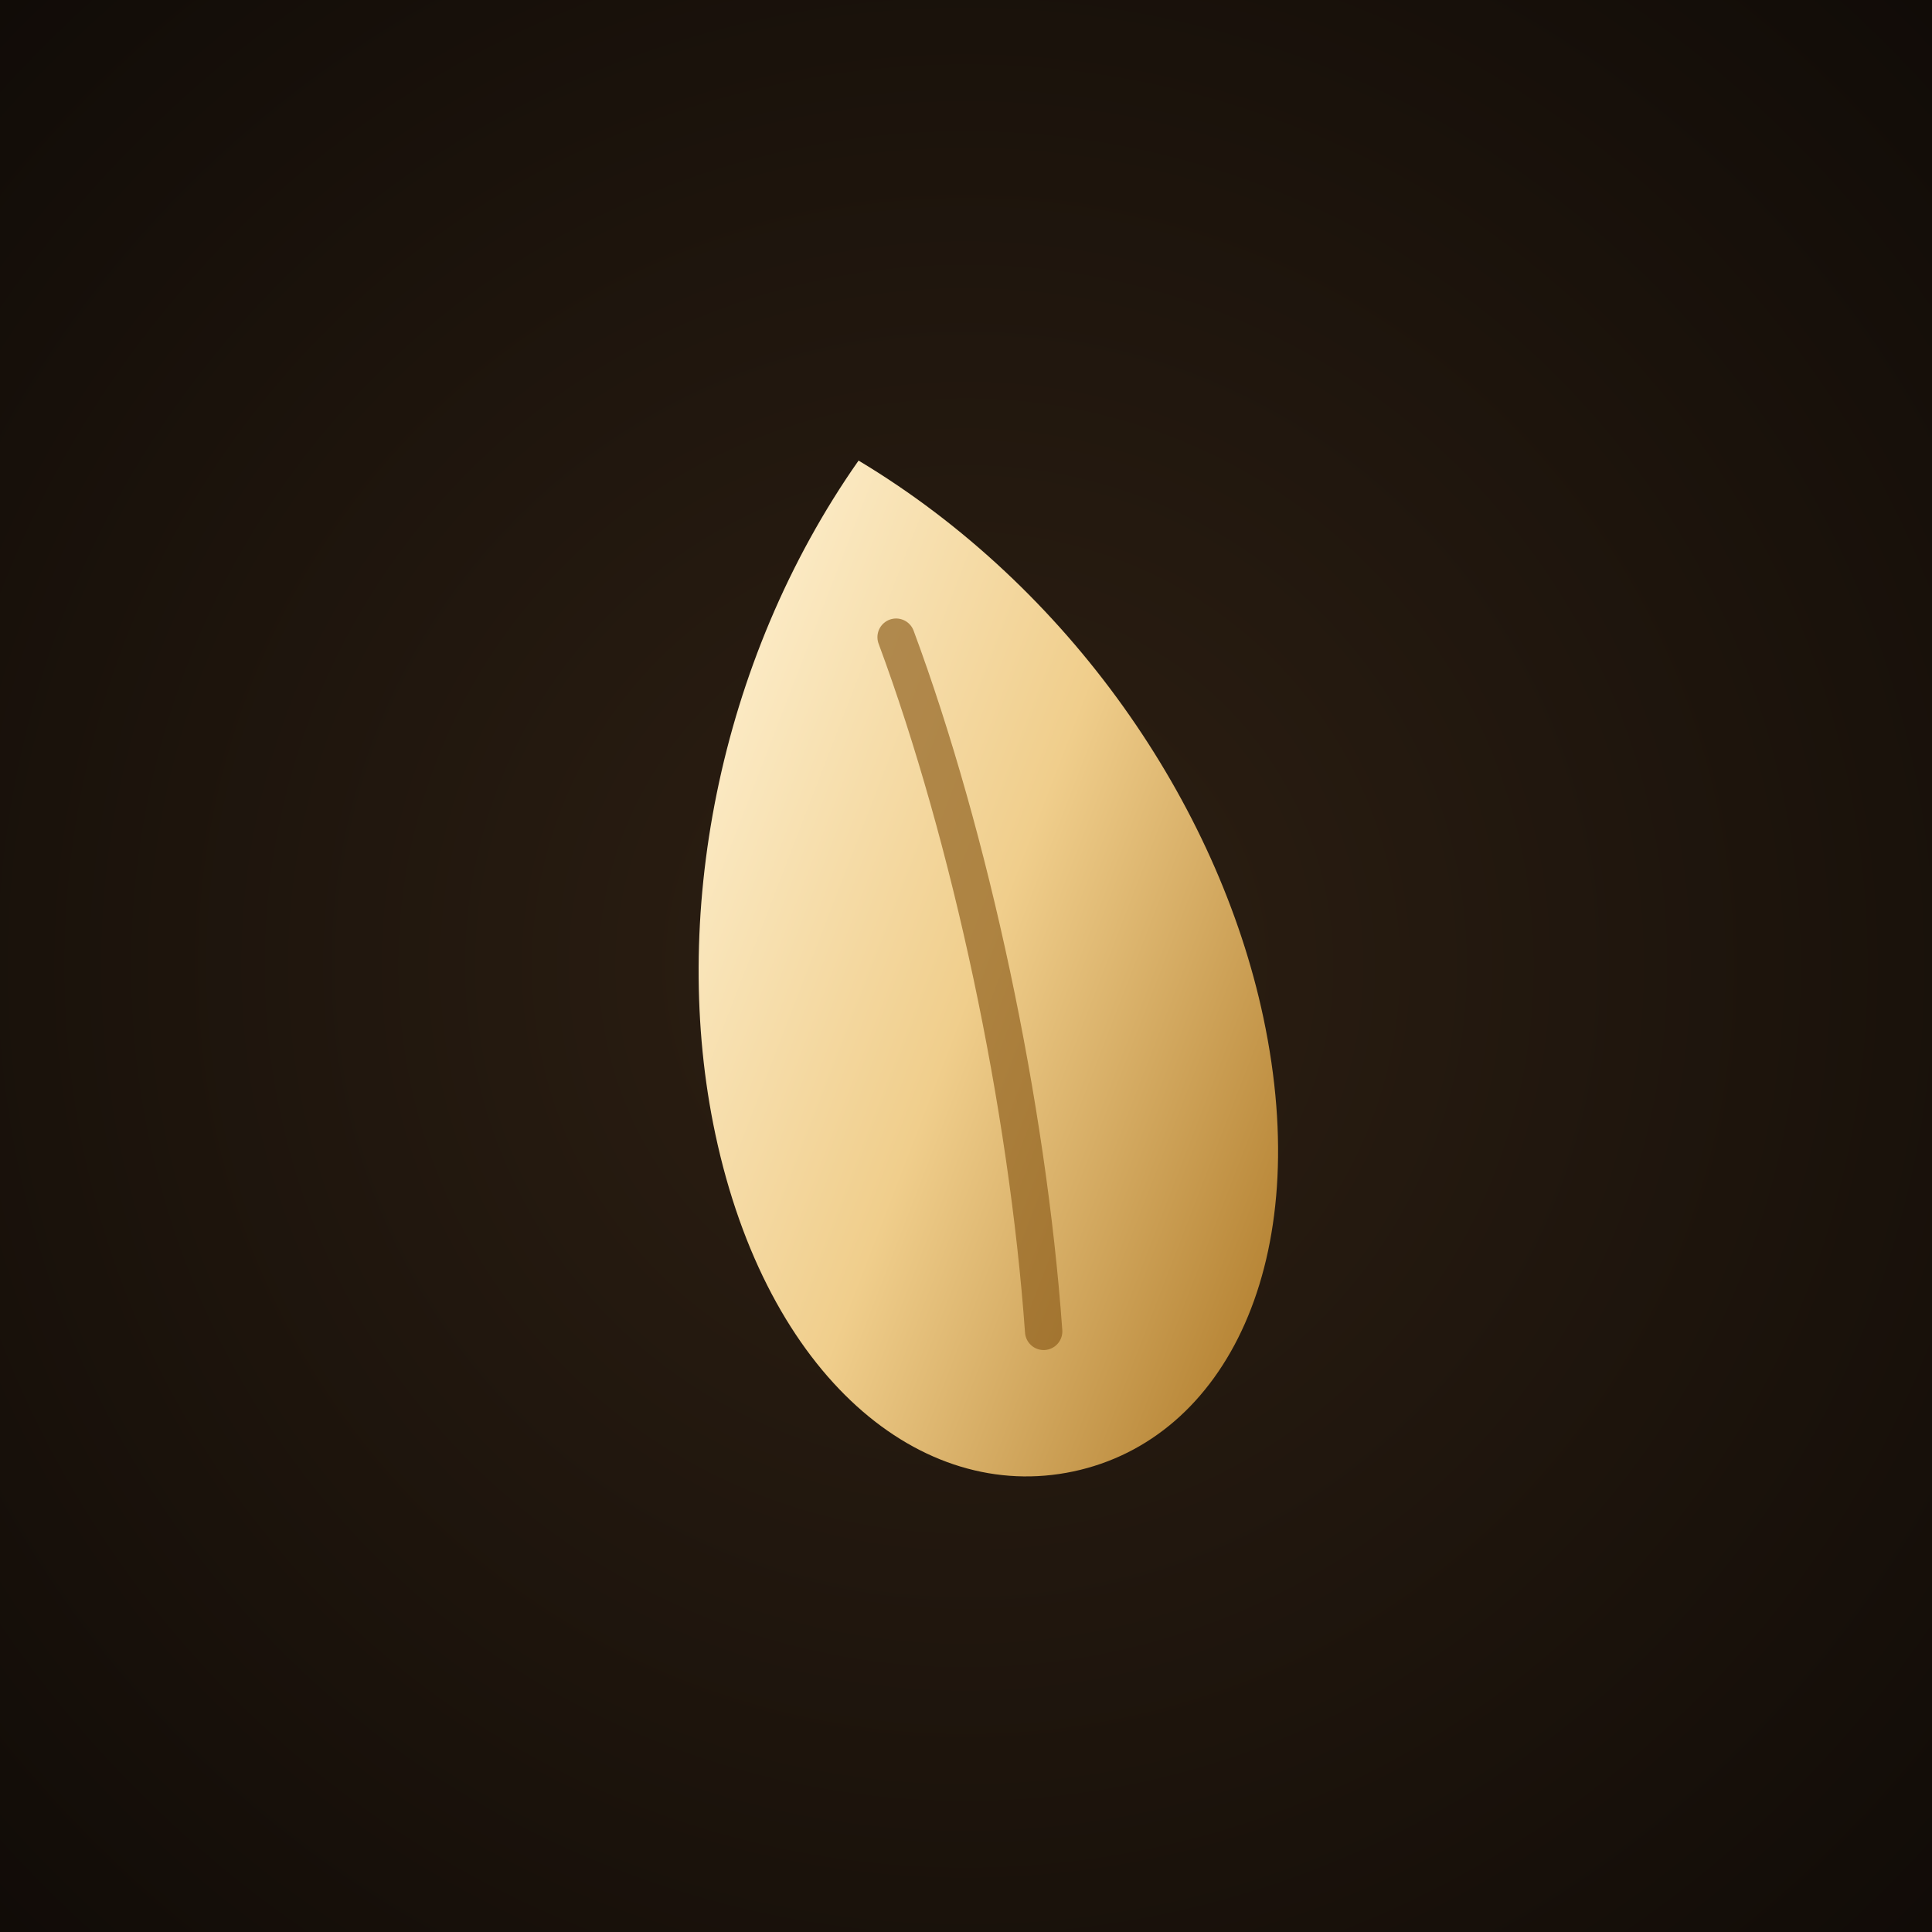
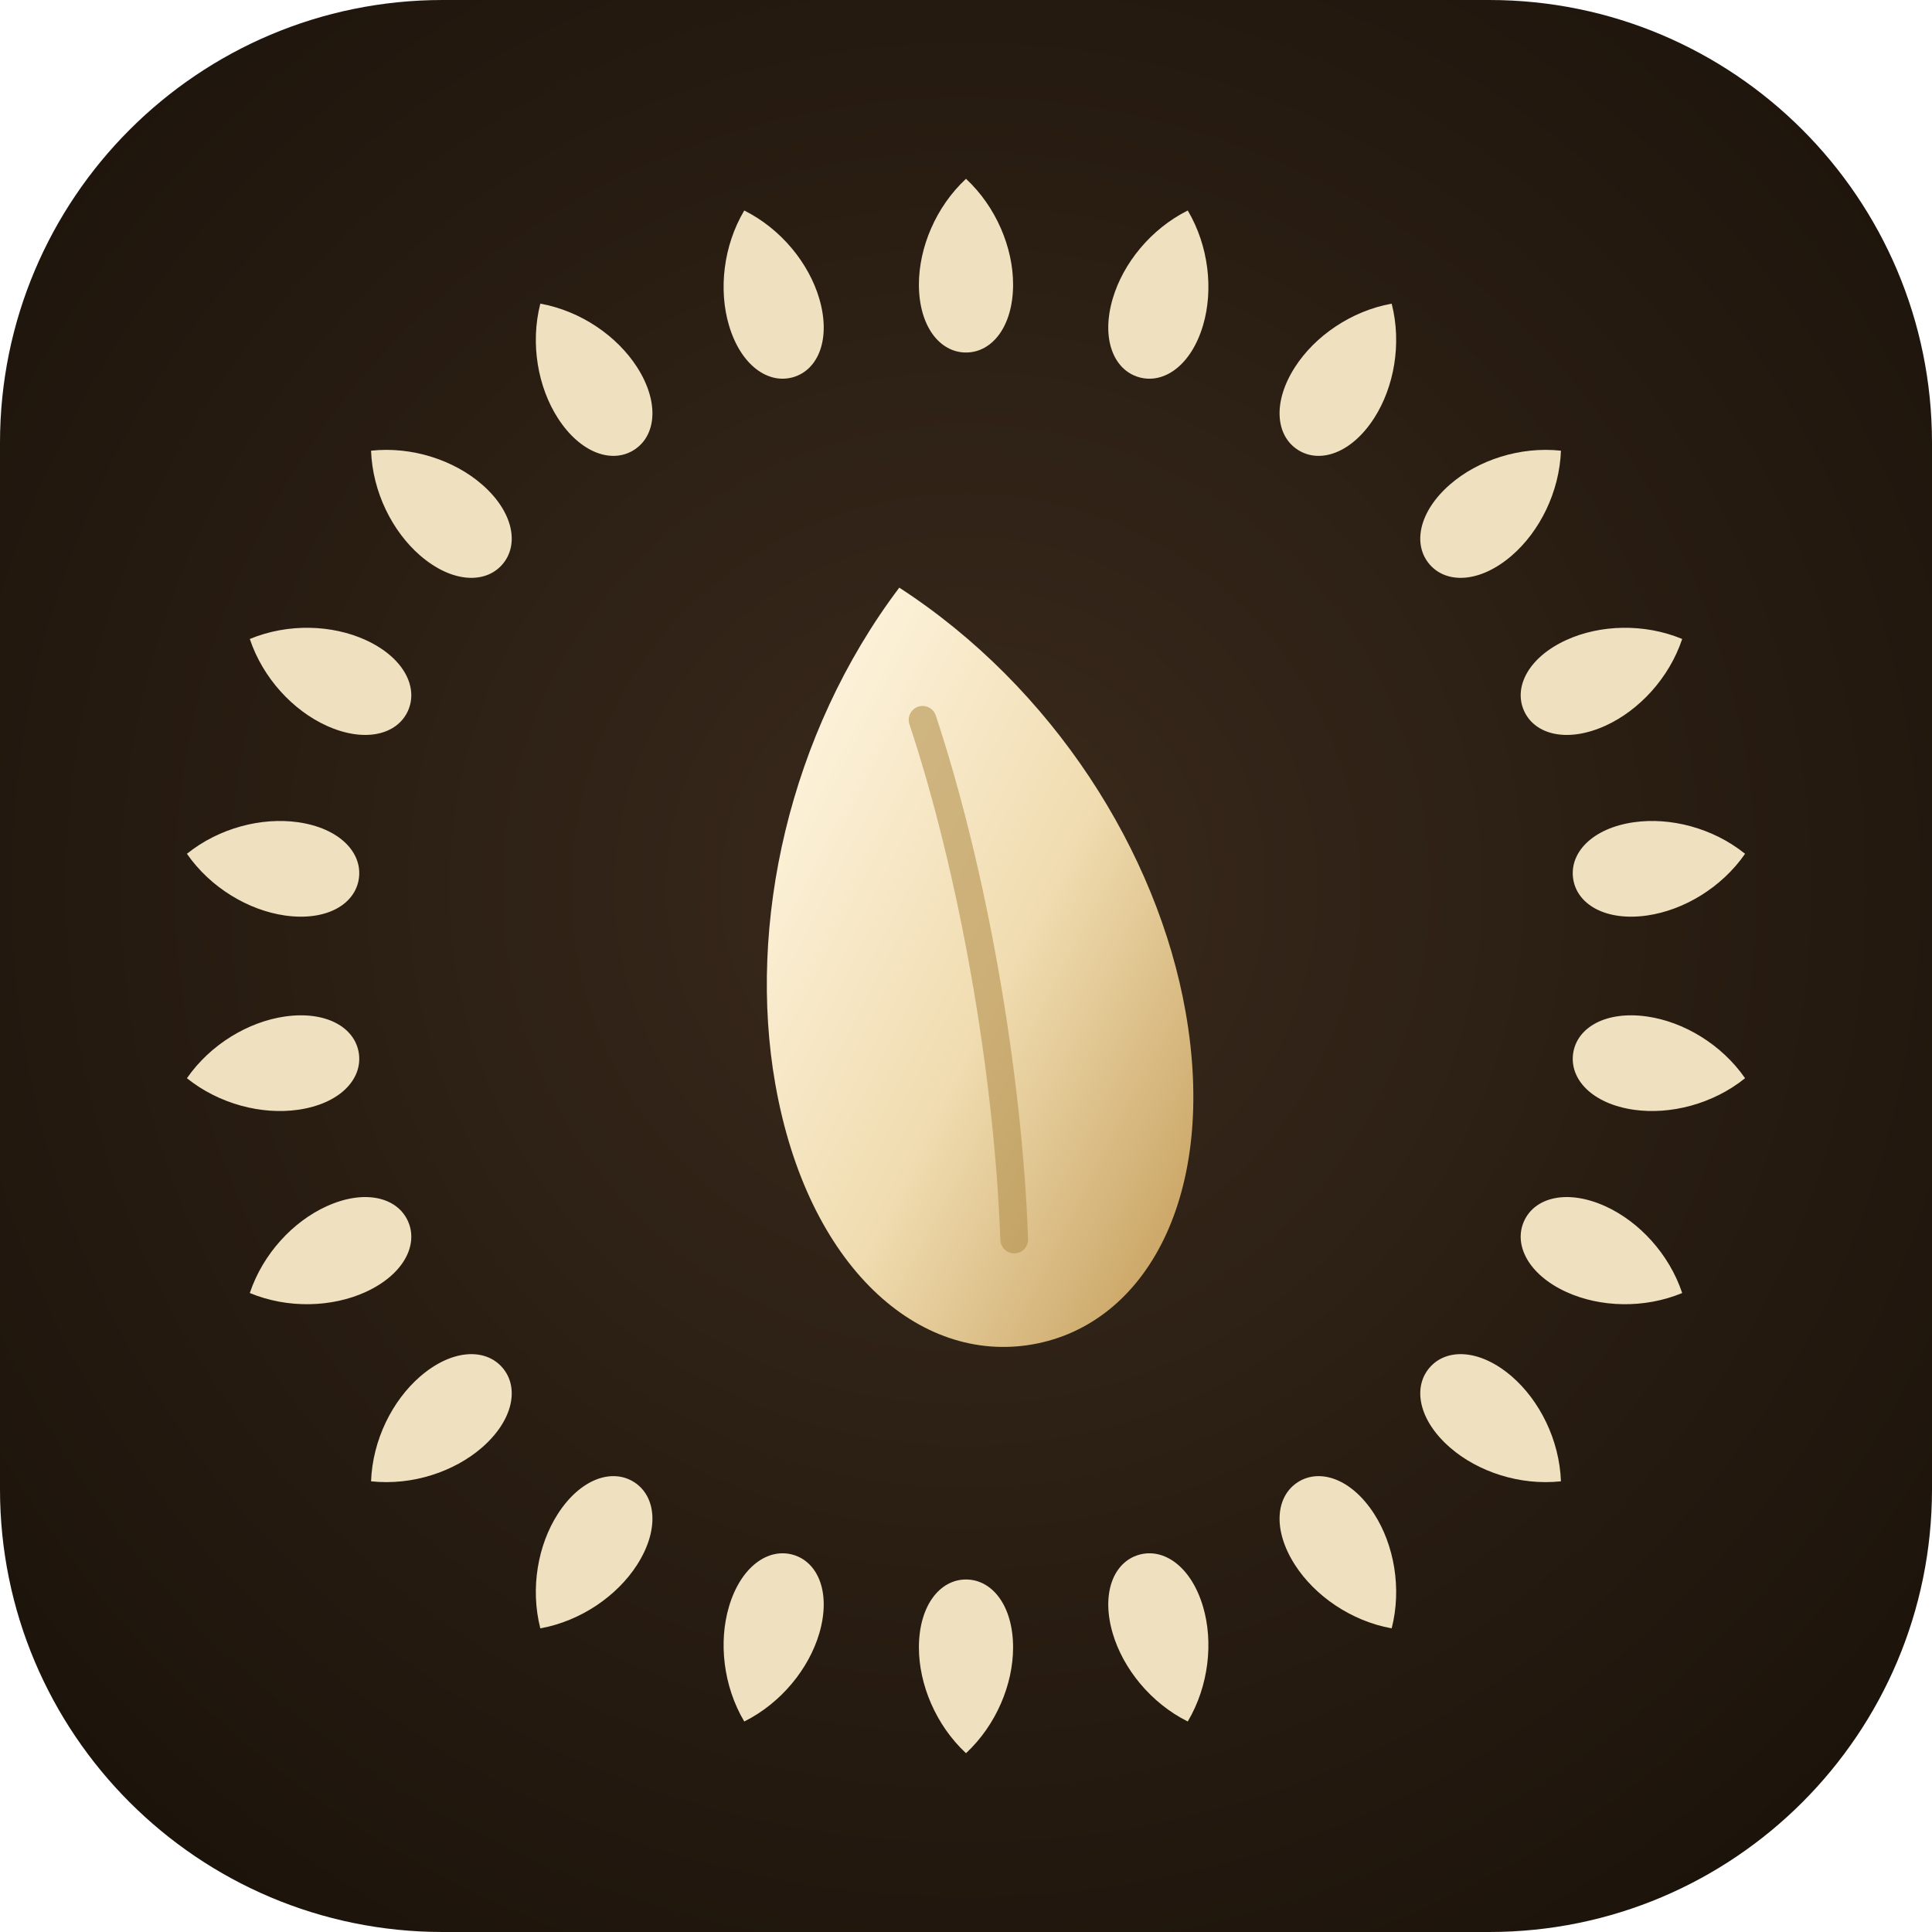
<svg xmlns="http://www.w3.org/2000/svg" viewBox="0 0 48 48">
  <defs>
-     <radialGradient id="bg" cx="50%" cy="50%" r="72%">
-       <stop offset="0%" stop-color="#2E2013" />
-       <stop offset="100%" stop-color="#100B07" />
+     <radialGradient id="bg" cx="50%" cy="46%" r="70%">
+       <stop offset="0%" stop-color="#3A2A1C" />
+       <stop offset="100%" stop-color="#191109" />
    </radialGradient>
-     <linearGradient id="seed" x1="0.15" y1="0.05" x2="0.9" y2="0.95">
-       <stop offset="0%" stop-color="#FFF3D6" />
-       <stop offset="50%" stop-color="#F0CE8C" />
-       <stop offset="100%" stop-color="#B07C2B" />
+     <linearGradient id="seed" x1="0.2" y1="0.05" x2="0.85" y2="0.95">
+       <stop offset="0%" stop-color="#FFF6E2" />
+       <stop offset="55%" stop-color="#F0DCB0" />
+       <stop offset="100%" stop-color="#C9A463" />
    </linearGradient>
  </defs>
-   <rect width="48" height="48" fill="url(#bg)" />
-   <g transform="translate(24 24) rotate(-12) scale(1.5467) translate(-6 -9)">
+   <rect width="48" height="48" rx="11" fill="url(#bg)" />
+   <g transform="translate(24.00 6.60) rotate(0.0) scale(0.26) translate(-6 -9)">
+     <path d="M6 0.7 C8.9 3.4 10.5 7.3 10.5 10.8 C10.5 14.8 8.5 17.3 6 17.3 C3.5 17.3 1.5 14.8 1.5 10.8 C1.5 7.3 3.1 3.4 6 0.7 Z" fill="#EFE0C0" />
+   </g>
+   <g transform="translate(28.90 7.30) rotate(16.4) scale(0.26) translate(-6 -9)">
+     <path d="M6 0.7 C8.9 3.4 10.5 7.3 10.5 10.8 C10.5 14.8 8.5 17.3 6 17.3 C3.5 17.3 1.5 14.8 1.5 10.8 C1.5 7.3 3.1 3.4 6 0.7 Z" fill="#EFE0C0" />
+   </g>
+   <g transform="translate(33.41 9.36) rotate(32.7) scale(0.26) translate(-6 -9)">
+     <path d="M6 0.7 C8.9 3.4 10.5 7.3 10.5 10.8 C10.5 14.8 8.5 17.3 6 17.3 C3.5 17.3 1.5 14.8 1.5 10.8 C1.5 7.3 3.1 3.4 6 0.7 Z" fill="#EFE0C0" />
+   </g>
+   <g transform="translate(37.15 12.61) rotate(49.1) scale(0.26) translate(-6 -9)">
+     <path d="M6 0.7 C8.9 3.4 10.5 7.3 10.5 10.8 C10.5 14.8 8.5 17.3 6 17.3 C3.5 17.3 1.5 14.8 1.5 10.8 C1.5 7.3 3.1 3.4 6 0.7 Z" fill="#EFE0C0" />
+   </g>
+   <g transform="translate(39.83 16.77) rotate(65.5) scale(0.26) translate(-6 -9)">
+     <path d="M6 0.7 C8.9 3.4 10.5 7.3 10.5 10.8 C10.5 14.8 8.5 17.3 6 17.3 C3.5 17.3 1.5 14.8 1.5 10.8 C1.5 7.3 3.1 3.4 6 0.7 Z" fill="#EFE0C0" />
+   </g>
+   <g transform="translate(41.22 21.52) rotate(81.8) scale(0.26) translate(-6 -9)">
+     <path d="M6 0.7 C8.9 3.4 10.5 7.3 10.5 10.8 C10.5 14.8 8.5 17.3 6 17.3 C3.5 17.3 1.5 14.8 1.5 10.8 C1.5 7.3 3.1 3.4 6 0.7 Z" fill="#EFE0C0" />
+   </g>
+   <g transform="translate(41.22 26.48) rotate(98.2) scale(0.26) translate(-6 -9)">
+     <path d="M6 0.7 C8.9 3.4 10.5 7.3 10.5 10.8 C10.5 14.8 8.5 17.3 6 17.3 C3.5 17.3 1.5 14.8 1.5 10.8 C1.5 7.3 3.1 3.4 6 0.7 Z" fill="#EFE0C0" />
+   </g>
+   <g transform="translate(39.83 31.23) rotate(114.5) scale(0.26) translate(-6 -9)">
+     <path d="M6 0.7 C8.9 3.4 10.5 7.3 10.5 10.8 C10.5 14.8 8.5 17.3 6 17.3 C3.5 17.3 1.5 14.8 1.5 10.8 C1.5 7.3 3.1 3.4 6 0.7 Z" fill="#EFE0C0" />
+   </g>
+   <g transform="translate(37.15 35.39) rotate(130.9) scale(0.26) translate(-6 -9)">
+     <path d="M6 0.7 C8.9 3.4 10.5 7.3 10.5 10.8 C10.5 14.8 8.5 17.3 6 17.3 C3.5 17.3 1.5 14.8 1.5 10.8 C1.5 7.3 3.1 3.4 6 0.7 Z" fill="#EFE0C0" />
+   </g>
+   <g transform="translate(33.41 38.64) rotate(147.3) scale(0.26) translate(-6 -9)">
+     <path d="M6 0.7 C8.9 3.4 10.5 7.3 10.5 10.8 C10.5 14.8 8.5 17.3 6 17.3 C3.5 17.3 1.5 14.8 1.5 10.8 C1.5 7.3 3.1 3.4 6 0.7 Z" fill="#EFE0C0" />
+   </g>
+   <g transform="translate(28.90 40.70) rotate(163.6) scale(0.26) translate(-6 -9)">
+     <path d="M6 0.7 C8.9 3.4 10.5 7.3 10.5 10.8 C10.5 14.8 8.5 17.3 6 17.3 C3.5 17.3 1.5 14.8 1.5 10.8 C1.5 7.3 3.1 3.4 6 0.7 Z" fill="#EFE0C0" />
+   </g>
+   <g transform="translate(24.00 41.40) rotate(180.0) scale(0.26) translate(-6 -9)">
+     <path d="M6 0.7 C8.9 3.4 10.5 7.3 10.5 10.8 C10.5 14.8 8.5 17.3 6 17.3 C3.5 17.3 1.5 14.8 1.5 10.8 C1.5 7.3 3.1 3.4 6 0.7 Z" fill="#EFE0C0" />
+   </g>
+   <g transform="translate(19.10 40.70) rotate(196.4) scale(0.26) translate(-6 -9)">
+     <path d="M6 0.7 C8.9 3.4 10.5 7.3 10.5 10.8 C10.5 14.8 8.5 17.3 6 17.3 C3.5 17.3 1.5 14.8 1.5 10.8 C1.5 7.3 3.1 3.4 6 0.7 Z" fill="#EFE0C0" />
+   </g>
+   <g transform="translate(14.59 38.64) rotate(212.7) scale(0.26) translate(-6 -9)">
+     <path d="M6 0.7 C8.9 3.4 10.5 7.3 10.5 10.8 C10.5 14.8 8.5 17.3 6 17.3 C3.5 17.3 1.5 14.8 1.5 10.8 C1.5 7.3 3.1 3.4 6 0.7 Z" fill="#EFE0C0" />
+   </g>
+   <g transform="translate(10.85 35.39) rotate(229.1) scale(0.26) translate(-6 -9)">
+     <path d="M6 0.7 C8.9 3.4 10.5 7.3 10.5 10.8 C10.5 14.8 8.5 17.3 6 17.3 C3.5 17.3 1.5 14.8 1.5 10.8 C1.5 7.3 3.1 3.4 6 0.7 Z" fill="#EFE0C0" />
+   </g>
+   <g transform="translate(8.17 31.23) rotate(245.5) scale(0.26) translate(-6 -9)">
+     <path d="M6 0.7 C8.9 3.4 10.5 7.3 10.5 10.8 C10.5 14.8 8.5 17.3 6 17.3 C3.5 17.3 1.5 14.8 1.5 10.8 C1.5 7.3 3.1 3.4 6 0.7 Z" fill="#EFE0C0" />
+   </g>
+   <g transform="translate(6.78 26.48) rotate(261.8) scale(0.26) translate(-6 -9)">
+     <path d="M6 0.7 C8.9 3.4 10.5 7.3 10.5 10.8 C10.5 14.8 8.5 17.3 6 17.3 C3.5 17.3 1.5 14.8 1.5 10.8 C1.5 7.3 3.1 3.4 6 0.7 Z" fill="#EFE0C0" />
+   </g>
+   <g transform="translate(6.78 21.52) rotate(278.2) scale(0.26) translate(-6 -9)">
+     <path d="M6 0.7 C8.9 3.4 10.5 7.3 10.5 10.8 C10.5 14.8 8.5 17.3 6 17.3 C3.5 17.3 1.5 14.8 1.5 10.8 C1.5 7.3 3.1 3.4 6 0.7 Z" fill="#EFE0C0" />
+   </g>
+   <g transform="translate(8.17 16.77) rotate(294.5) scale(0.26) translate(-6 -9)">
+     <path d="M6 0.7 C8.9 3.4 10.5 7.3 10.5 10.8 C10.5 14.8 8.5 17.3 6 17.3 C3.5 17.3 1.5 14.8 1.5 10.8 C1.5 7.3 3.1 3.4 6 0.7 Z" fill="#EFE0C0" />
+   </g>
+   <g transform="translate(10.85 12.61) rotate(310.9) scale(0.26) translate(-6 -9)">
+     <path d="M6 0.7 C8.9 3.4 10.5 7.3 10.5 10.8 C10.5 14.8 8.5 17.3 6 17.3 C3.5 17.3 1.5 14.8 1.5 10.8 C1.5 7.3 3.1 3.4 6 0.7 Z" fill="#EFE0C0" />
+   </g>
+   <g transform="translate(14.59 9.36) rotate(327.3) scale(0.26) translate(-6 -9)">
+     <path d="M6 0.7 C8.9 3.4 10.5 7.3 10.5 10.8 C10.5 14.8 8.5 17.3 6 17.3 C3.5 17.3 1.5 14.8 1.5 10.8 C1.5 7.3 3.1 3.4 6 0.7 Z" fill="#EFE0C0" />
+   </g>
+   <g transform="translate(19.10 7.30) rotate(343.6) scale(0.26) translate(-6 -9)">
+     <path d="M6 0.7 C8.9 3.4 10.5 7.3 10.5 10.8 C10.5 14.8 8.5 17.3 6 17.3 C3.5 17.3 1.5 14.8 1.5 10.8 C1.5 7.3 3.1 3.4 6 0.7 Z" fill="#EFE0C0" />
+   </g>
+   <g transform="translate(24 24) rotate(-10) scale(1.15) translate(-6 -9)">
    <path d="M6 0.7 C8.9 3.4 10.5 7.3 10.5 10.8 C10.5 14.8 8.5 17.3 6 17.3 C3.5 17.3 1.5 14.8 1.5 10.8 C1.5 7.3 3.1 3.4 6 0.7 Z" fill="url(#seed)" />
-     <path d="M6 3.6 C6.5 7 6.5 11.4 6 15.0" fill="none" stroke="#8A5A18" stroke-width="0.6" stroke-linecap="round" opacity="0.65" />
+     <path d="M6 3.6 C6.5 7 6.5 11.4 6 15.0" fill="none" stroke="#B4914E" stroke-width="0.6" stroke-linecap="round" opacity="0.6" />
  </g>
</svg>
